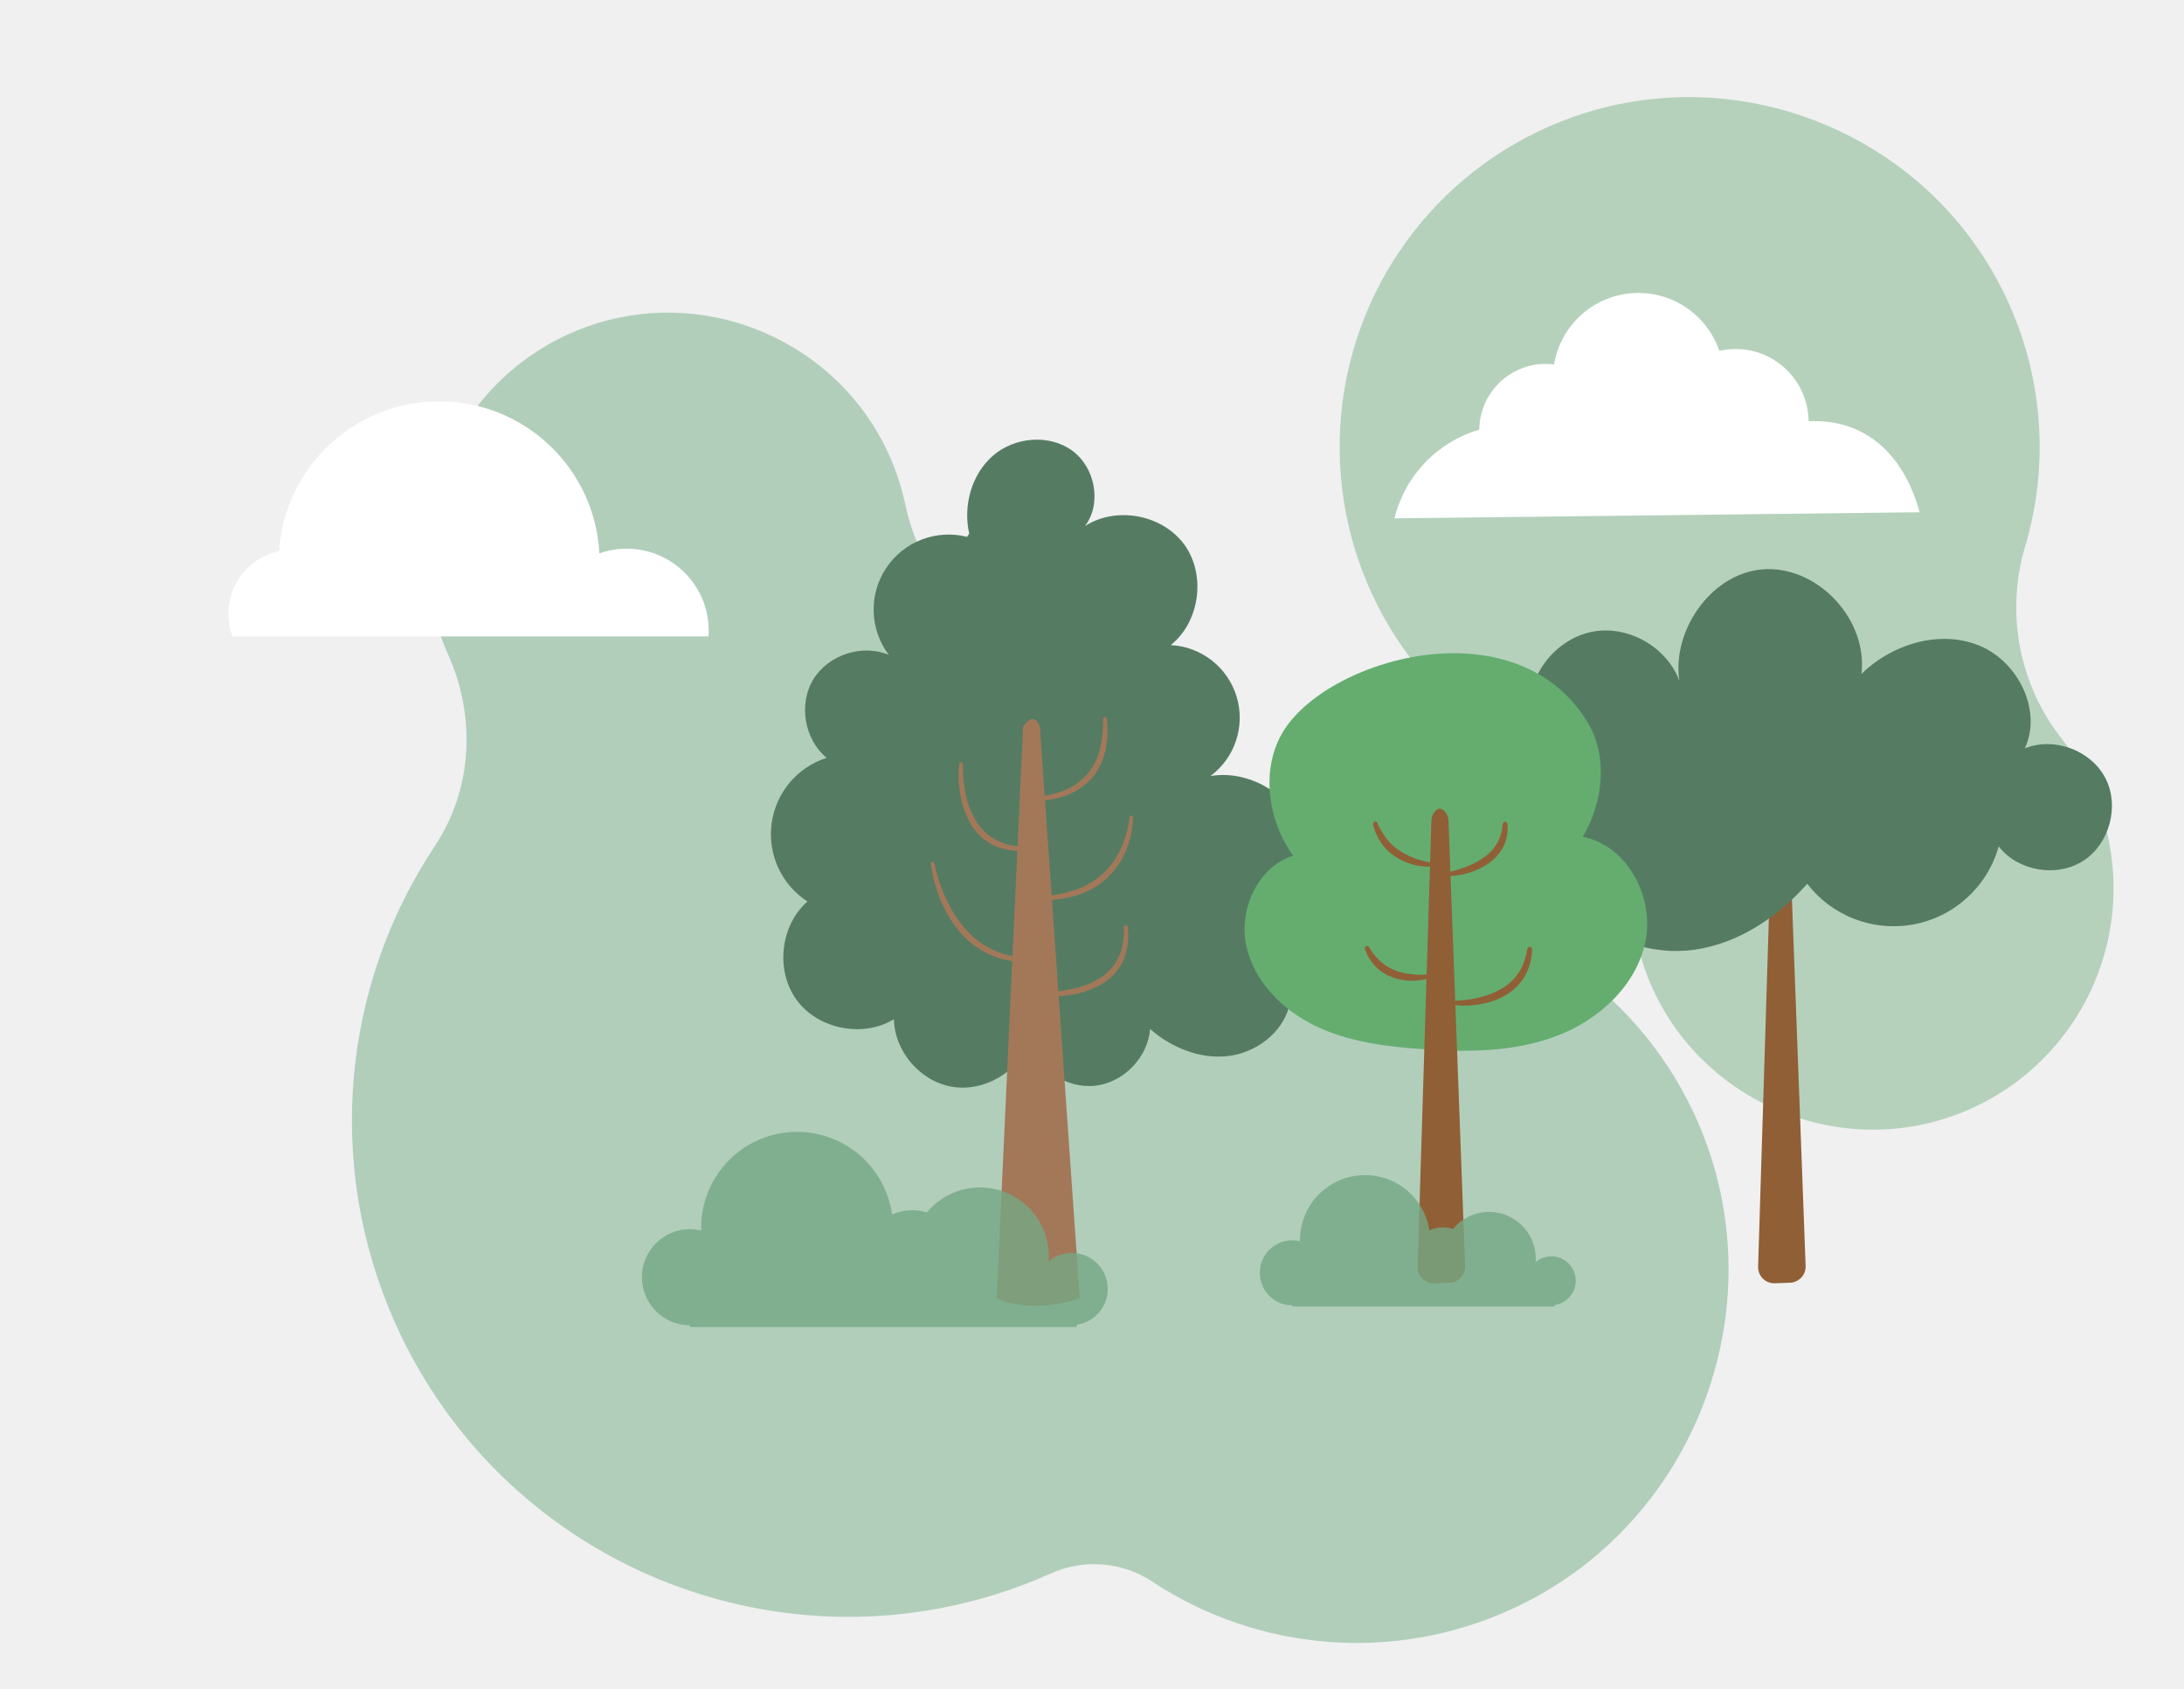
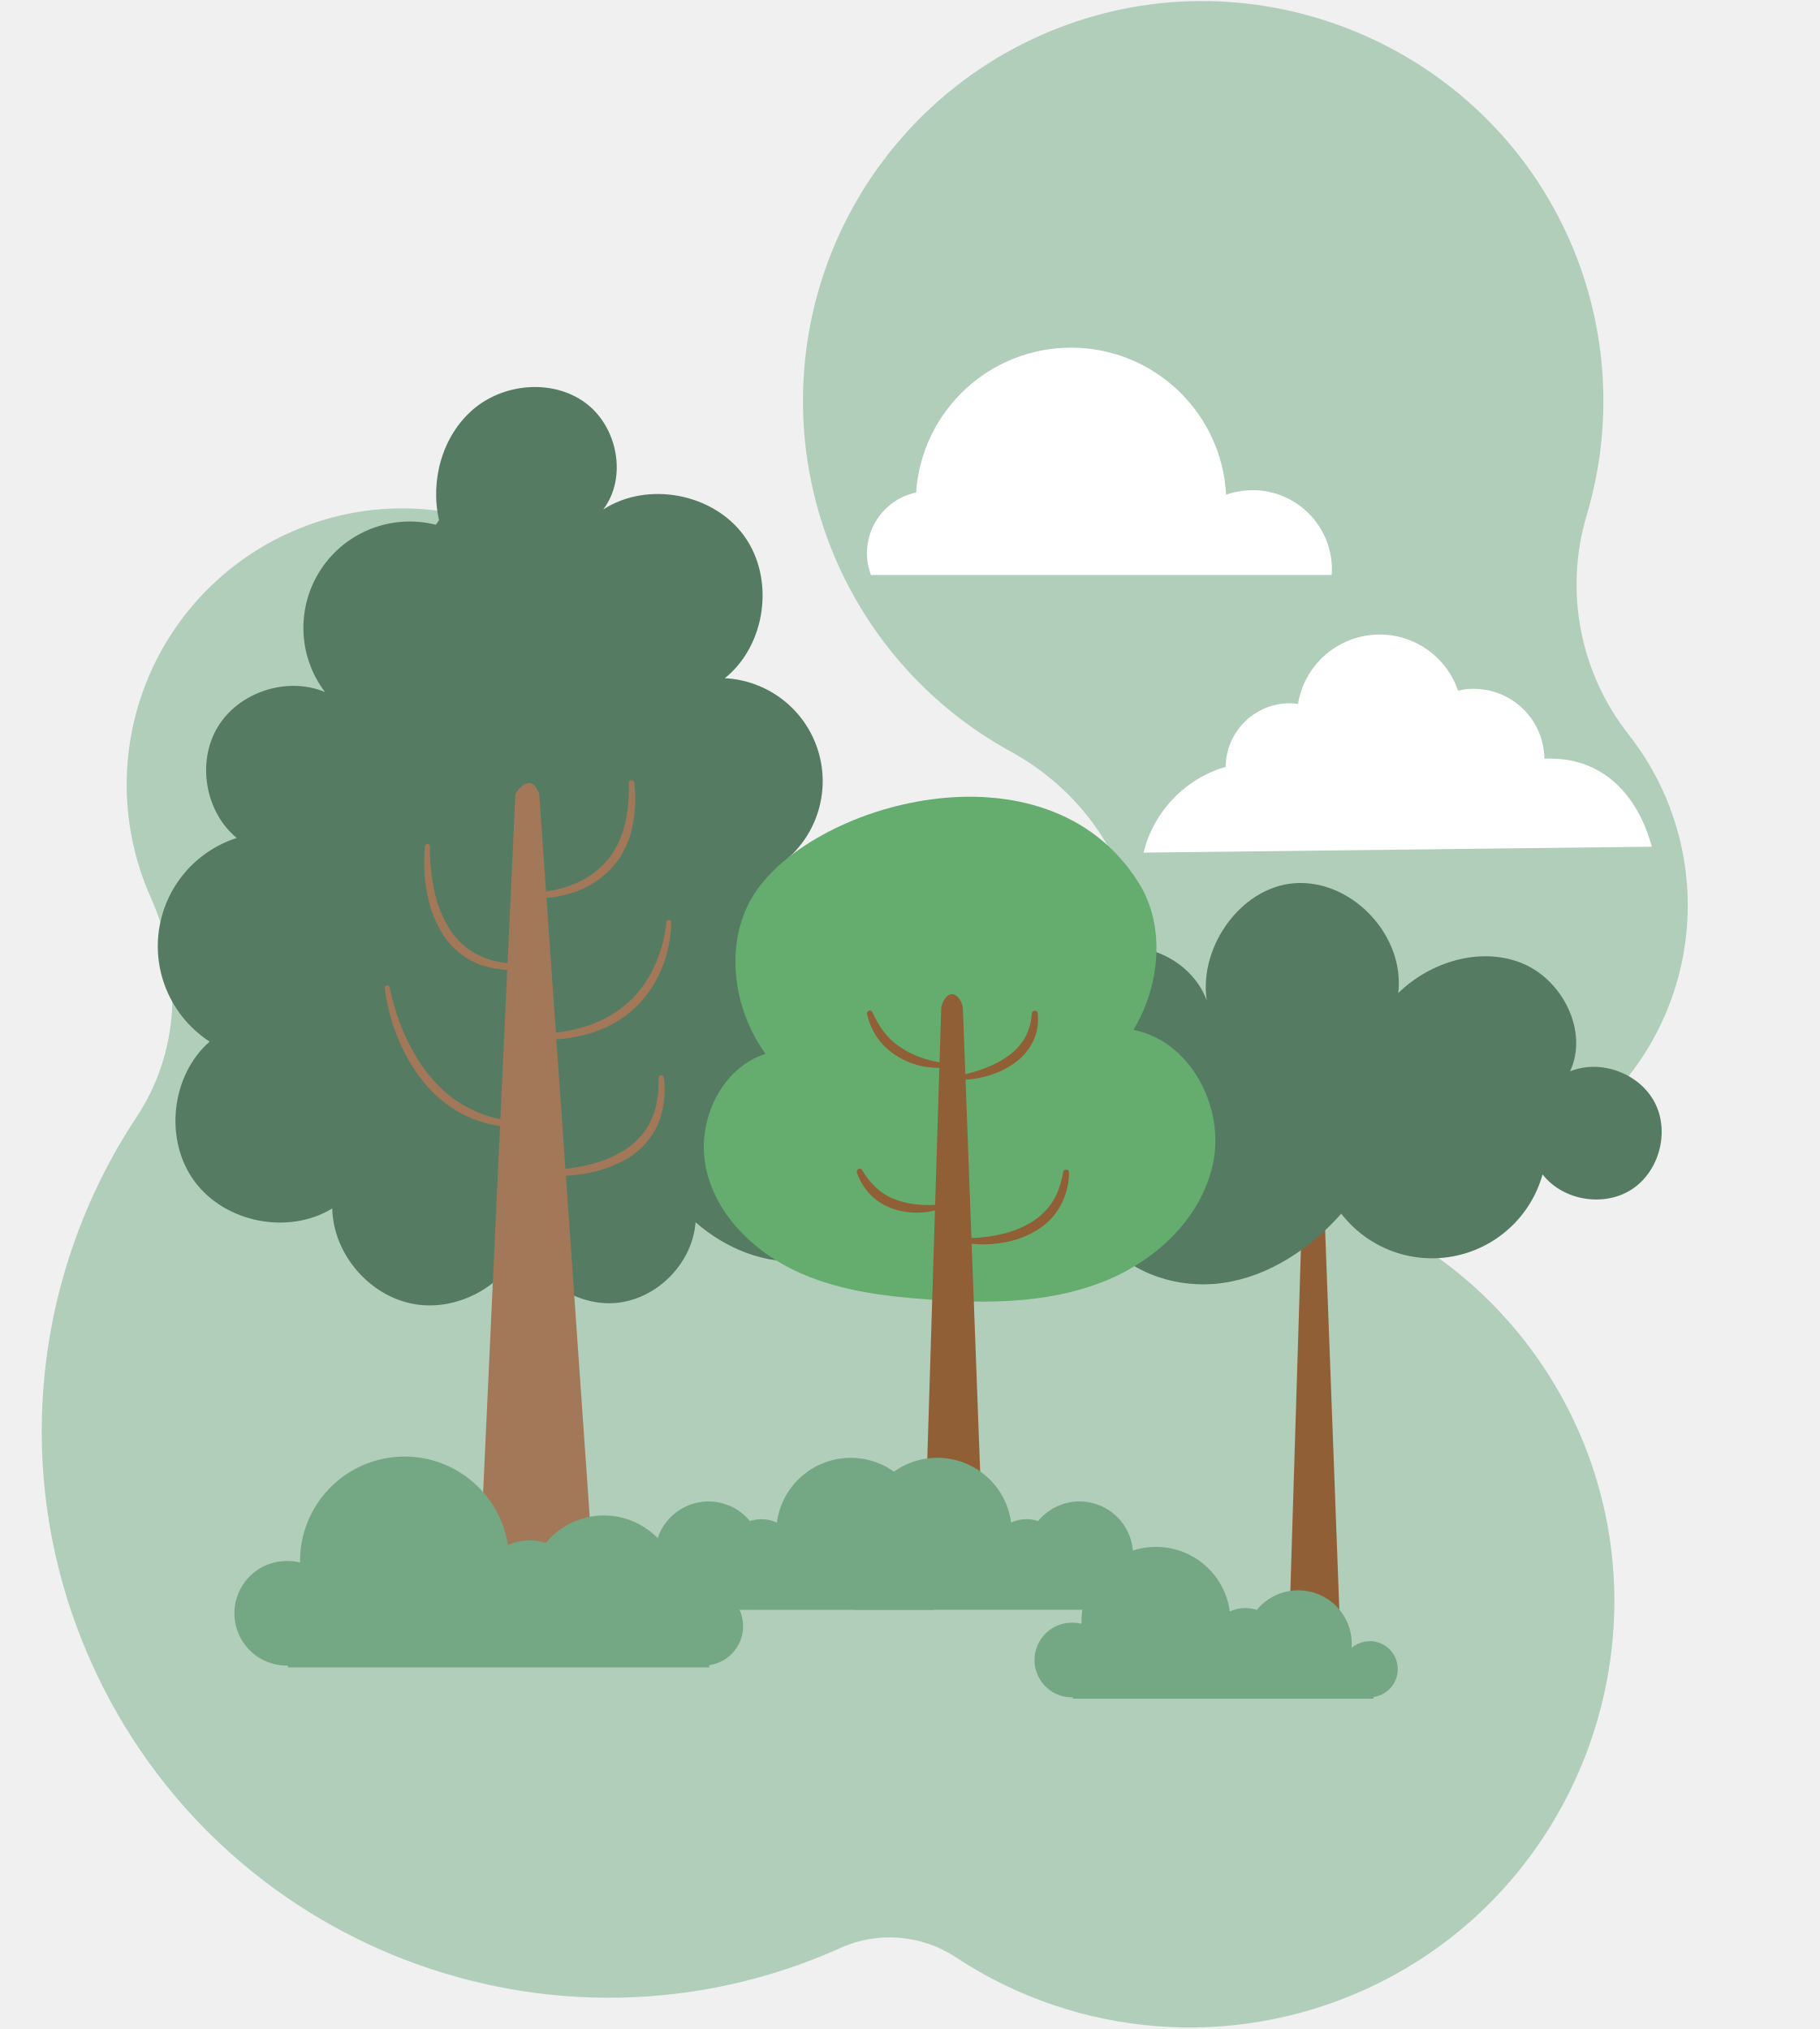
- <svg xmlns="http://www.w3.org/2000/svg" id="Capa_1" data-name="Capa 1" viewBox="0 0 841 650">
+ <svg xmlns="http://www.w3.org/2000/svg" id="Capa_1" data-name="Capa 1" viewBox="0 0 806.01 899.01">
  <defs>
-     <style>.cls-forest-1{fill:#a6c9af;}.cls-forest-1,.cls-forest-4,.cls-forest-7{opacity:0.8;}.cls-forest-2{fill:#905f36;}.cls-forest-3{fill:#557c63;}.cls-forest-4{fill:#a1c6ae;}.cls-forest-5{fill:#fff;}.cls-forest-6{fill:#a37858;}.cls-forest-7{fill:#74a884;}.cls-forest-8{fill:#64ad6f;}</style>
+     <style>.cls-forest-1{fill:#a1c6ae;opacity:0.8;}.cls-forest-1,.cls-forest-6{isolation:isolate;}.cls-forest-2{fill:#905f36;}.cls-forest-3{fill:#557c63;}.cls-forest-4{fill:#a37858;}.cls-forest-5{fill:#64ad6f;}.cls-forest-6{fill:#74a884;}.cls-forest-7{fill:#fff;}</style>
  </defs>
-   <path class="cls-forest-1" d="M628.55,352.26a93,93,0,0,0,7.63,27.88c20.24,45.07,73.1,66.51,119,48.29A93,93,0,0,0,794,284.53a81.86,81.86,0,0,1-14.22-74,134.2,134.2,0,0,0-5.49-92C745.57,52,668.28,20.07,600.91,46.85A134.76,134.76,0,0,0,586,290.36C609.3,303.05,625.62,325.92,628.55,352.26Z" />
-   <path class="cls-forest-2" d="M688.9,316.12l6.4,171.29a6.22,6.22,0,0,1-6,6.43l-5.86.22a6.21,6.21,0,0,1-6.44-6.39l5.3-171.57a6,6,0,0,1,1.21-3.49c.91-1.17,2.29-2.06,4-.2A5.85,5.85,0,0,1,688.9,316.12Z" />
-   <path class="cls-forest-3" d="M696,340.17c-11.32,12.82-26.42,23-43.34,25.44s-35.58-3.8-45.31-17.86-8-35.74,5.54-46.18C599.41,298.85,588.82,285.71,589,272s11.17-26.57,24.73-28.89,28.17,6.1,32.94,19c-3-20.24,13.44-42.71,33.89-43s38.68,20,36.23,40.33c11.67-11.38,29.73-17,44.92-11.08s24.86,25,18,39.76c11.19-4.56,25.42.69,31,11.41s1.64,25.38-8.53,31.9-25.12,4-32.54-5.57a42,42,0,0,1-74.25,13.68" />
-   <path class="cls-forest-4" d="M581.59,619.75c72.27-32.71,104.25-119.33,70.67-191.2A143.27,143.27,0,0,0,528.13,346.1a58.21,58.21,0,0,1-45.43-24.59,190.43,190.43,0,0,0-83.77-66.76,84.4,84.4,0,0,1-50.33-60.6,93.8,93.8,0,0,0-8.1-22.88c-21.13-41.69-70.93-61.39-114.83-45.37a93.2,93.2,0,0,0-53.38,125.48c.06.15.13.3.2.45,10.82,24,9.56,51.89-5,73.82A190.84,190.84,0,0,0,152,509C194.88,605.43,307.76,648.81,404.14,606l.57-.25a40.63,40.63,0,0,1,39.07,3.22A143.07,143.07,0,0,0,581.59,619.75Z" />
-   <path class="cls-forest-5 animate-cloud" d="M241.3,211.24a31.47,31.47,0,0,0-10.5,1.82,61.77,61.77,0,0,0-123.32-.9A24.72,24.72,0,0,0,89.5,245H272.8c.05-.72.11-1.43.11-2.16A31.6,31.6,0,0,0,241.3,211.24Z" />
-   <path class="cls-forest-3" d="M373.22,205.44c-2.42-10.7.84-22.79,9.14-30s21.55-8.4,30.44-2,11.62,20.36,5,29.1c12-7.79,29.92-4.43,38.3,7.2s5.92,29.66-5.27,38.62a28,28,0,0,1,15.31,50.4c15.94-2.66,33,8.45,37,24.11s-5.63,33.57-20.89,38.88c10.54,2.55,16.93,15.05,14.22,25.55s-13,18.11-23.76,19.3-21.69-3.29-29.84-10.45c-.85,11-10.24,20.66-21.18,21.86s-22.2-6.25-25.39-16.78c-4.3,11.62-17.46,19.24-29.69,17.17s-22.15-13.59-22.39-26c-11.92,7.27-29.16,3.87-37.43-7.39s-6.37-28.72,4.13-37.93a30.88,30.88,0,0,1,7.39-55.31c-8.58-7.07-10.9-20.66-5.15-30.17s18.86-13.78,29.11-9.47a28.88,28.88,0,0,1,30.11-45.44" />
-   <path class="cls-forest-6" d="M400.42,279.81l15.37,220s-17.43,6.53-32,0l10.17-220S397.91,273.08,400.42,279.81Z" />
-   <path class="cls-forest-6" d="M370.74,294.12a48.76,48.76,0,0,0,.27,6,47.22,47.22,0,0,0,.93,6A31.49,31.49,0,0,0,376.41,317a19.45,19.45,0,0,0,8.88,7.2,13.29,13.29,0,0,0,1.38.49,9.52,9.52,0,0,0,1.41.41l1.43.33,1.47.21a29.26,29.26,0,0,0,3,.27c1,0,2,0,3,0h0a.74.74,0,0,1,.09,1.47,27.4,27.4,0,0,1-12.58-1.14,20.6,20.6,0,0,1-10-7.92,31.91,31.91,0,0,1-4.58-11.81A44.1,44.1,0,0,1,369.4,294a.67.67,0,0,1,.74-.6.67.67,0,0,1,.6.68Z" />
-   <path class="cls-forest-6" d="M397.08,306.71a35.1,35.1,0,0,0,5.85-.5,33.23,33.23,0,0,0,5.67-1.46,23.34,23.34,0,0,0,9.6-6.15,19.81,19.81,0,0,0,3.27-4.67l.34-.63.29-.66c.19-.44.4-.87.57-1.32.3-.92.65-1.82.88-2.77a33.55,33.55,0,0,0,1-5.76c.1-1,.14-2,.21-3s0-2,0-3v0a.74.74,0,0,1,.75-.72.75.75,0,0,1,.72.68c.08,1,.16,2,.22,3.06s0,2.05,0,3.08a35.76,35.76,0,0,1-.83,6.16,25.22,25.22,0,0,1-2.12,5.92,21.75,21.75,0,0,1-3.62,5.2,24.77,24.77,0,0,1-10.66,6.54A31.78,31.78,0,0,1,397,308.05a.67.67,0,0,1-.61-.73.69.69,0,0,1,.67-.61Z" />
-   <path class="cls-forest-6" d="M436.27,314.67a34,34,0,0,1-2.87,13.22,30.22,30.22,0,0,1-8.08,11,28.56,28.56,0,0,1-5.73,3.78,30.68,30.68,0,0,1-6.38,2.45,42.3,42.3,0,0,1-6.67,1.23c-1.12.11-2.24.14-3.36.2s-2.25,0-3.37,0a.73.73,0,0,1,0-1.46h0l3.26-.22c1.08-.13,2.16-.23,3.23-.4a40.72,40.72,0,0,0,6.3-1.41,30.51,30.51,0,0,0,11.19-5.94,27.2,27.2,0,0,0,4.39-4.58A33,33,0,0,0,431.5,327a34.74,34.74,0,0,0,2.24-6,33.83,33.83,0,0,0,1.19-6.32v-.06a.67.67,0,0,1,1.34.07Z" />
-   <path class="cls-forest-6" d="M359.82,332.45a58.26,58.26,0,0,0,1.85,6.91,59.56,59.56,0,0,0,2.61,6.65,55.48,55.48,0,0,0,3.39,6.26,41,41,0,0,0,4.29,5.61c.41.42.78.87,1.21,1.28l1.26,1.22c.89.76,1.77,1.54,2.73,2.21a31.45,31.45,0,0,0,6.07,3.47c.27.12.53.25.81.35l.82.3c.56.19,1.1.42,1.66.58a31.18,31.18,0,0,0,3.43.84,41.58,41.58,0,0,0,7.06.79h0a.72.72,0,0,1,.69.77.74.74,0,0,1-.7.69,34.51,34.51,0,0,1-14.63-2.32,29.94,29.94,0,0,1-6.58-3.63,32.41,32.41,0,0,1-5.6-5,45.23,45.23,0,0,1-7.85-12.59,53.63,53.63,0,0,1-3.88-14.23.67.67,0,0,1,1.33-.22Z" />
-   <path class="cls-forest-6" d="M400.48,382a54,54,0,0,0,5.95-.26,50.19,50.19,0,0,0,5.88-.87,33.64,33.64,0,0,0,10.92-4.11,21.28,21.28,0,0,0,4.42-3.64,20.15,20.15,0,0,0,1.77-2.23l.73-1.22c.26-.41.43-.86.65-1.28a19.69,19.69,0,0,0,1.65-5.52,23.35,23.35,0,0,0,.34-2.91,14.63,14.63,0,0,0,0-1.48l0-1.48v0a.73.73,0,0,1,1.46-.07,24.61,24.61,0,0,1-1.53,12.38,20.32,20.32,0,0,1-8.32,9.48,33.66,33.66,0,0,1-11.77,4.17,46.37,46.37,0,0,1-12.34.42.67.67,0,0,1,.08-1.34Z" />
-   <path class="cls-forest-7" d="M412.7,482.38a13.83,13.83,0,0,0-8.92,3.25c.05-.65.1-1.31.1-2a26.53,26.53,0,0,0-47-16.83,18.39,18.39,0,0,0-13.36.78A36.94,36.94,0,0,0,270,473.23c0,.17,0,.34,0,.52a18.12,18.12,0,0,0-4.32-.53,18.49,18.49,0,1,0,0,37v.69H414.64V510a13.9,13.9,0,0,0-1.94-27.66Z" />
-   <path class="cls-forest-8" d="M611.1,277.67c8.19,13.16,6.37,31.24-1.65,44.51,17.13,3.22,27.68,23.19,24.17,40.27s-18,30.31-34.37,36.46-34.24,6.24-51.64,5c-14.12-1-28.48-2.8-41.23-9s-23.75-17.32-26.54-31.2,4.63-30,18.12-34.28c-9.72-13.41-12.51-32.79-4.24-47.14C510.29,253.66,583,232.49,611.1,277.67Z" />
-   <path class="cls-forest-2" d="M557.78,316.12l6.4,171.29a6.2,6.2,0,0,1-6,6.43l-5.87.22a6.2,6.2,0,0,1-6.43-6.39l5.3-171.57a5.92,5.92,0,0,1,1.21-3.49c.91-1.17,2.29-2.06,4-.2A5.9,5.9,0,0,1,557.78,316.12Z" />
-   <path class="cls-forest-2" d="M550.68,333.66a22.66,22.66,0,0,1-7.24-1,23.1,23.1,0,0,1-6.64-3.19,25.08,25.08,0,0,1-2.87-2.39,21.78,21.78,0,0,1-2.33-2.92,20.07,20.07,0,0,1-2.87-6.76.9.9,0,0,1,.65-1.09.89.89,0,0,1,1,.48l0,.08a28,28,0,0,0,3.33,5.74,19.53,19.53,0,0,0,4.68,4.51,26.11,26.11,0,0,0,5.81,3.1,34.12,34.12,0,0,0,6.45,1.78h.07a.82.82,0,0,1,.68.94A.83.83,0,0,1,550.68,333.66Z" />
-   <path class="cls-forest-2" d="M558.45,335.61a46.79,46.79,0,0,0,7.22-2.34,28.9,28.9,0,0,0,6.44-3.67,16.9,16.9,0,0,0,4.66-5.42,17.67,17.67,0,0,0,1.89-7v0a.9.9,0,0,1,1.79,0,15.82,15.82,0,0,1-1.28,8.21,17.13,17.13,0,0,1-5.3,6.52,25.93,25.93,0,0,1-7.29,3.81,29.81,29.81,0,0,1-8,1.56.82.82,0,0,1-.23-1.62Z" />
-   <path class="cls-forest-2" d="M549.54,376.84a22.18,22.18,0,0,1-7.15.71,21.15,21.15,0,0,1-7.09-1.63,17.05,17.05,0,0,1-1.67-.8l-1.58-1c-.51-.36-1-.78-1.45-1.17-.23-.2-.48-.39-.7-.61l-.62-.69a17.65,17.65,0,0,1-3.68-6.25.9.9,0,0,1,1.59-.81l0,.09a23.55,23.55,0,0,0,4,5.1,17,17,0,0,0,5.25,3.48,23.9,23.9,0,0,0,6.2,1.7,33.48,33.48,0,0,0,6.56.24h.07a.82.82,0,0,1,.27,1.61Z" />
-   <path class="cls-forest-2" d="M560.45,385.27a43,43,0,0,0,4.78-.42,39.12,39.12,0,0,0,4.71-.89,30.49,30.49,0,0,0,8.68-3.54,19.16,19.16,0,0,0,3.61-2.84,17.94,17.94,0,0,0,2.86-3.57,18.25,18.25,0,0,0,1.94-4.2,28.8,28.8,0,0,0,1.15-4.59v0a.9.9,0,0,1,1.78.2,21.56,21.56,0,0,1-2.57,10,20.05,20.05,0,0,1-7.26,7.51,28.26,28.26,0,0,1-9.64,3.6,34.9,34.9,0,0,1-10.15.45.82.82,0,0,1-.72-.91.81.81,0,0,1,.78-.73Z" />
-   <path class="cls-forest-7" d="M597.38,483.69a9.37,9.37,0,0,0-6.06,2.21c0-.45.07-.89.07-1.34a18,18,0,0,0-31.91-11.41,12.38,12.38,0,0,0-3.86-.62,12.6,12.6,0,0,0-5.21,1.14,25.06,25.06,0,0,0-49.83,3.81c0,.12,0,.24,0,.36a12.31,12.31,0,0,0-2.93-.36,12.54,12.54,0,1,0,0,25.08V503h101v-.57a9.43,9.43,0,0,0-1.31-18.77Z" />
-   <path class="cls-forest-5 animate-cloud" d="M698.27,162.13l-1.82,0A28.15,28.15,0,0,0,668,134.36a27.74,27.74,0,0,0-5.94.71,32.92,32.92,0,0,0-63.63,5.25,25.52,25.52,0,0,0-28.79,25.09,47.32,47.32,0,0,0-32.67,34.15l202.22-2.35C733.73,177,720.14,161.87,698.27,162.13Z" />
+   <path class="cls-forest-1" d="M604.74,881.51c95-43,137-156.77,92.81-251.27A188.06,188.06,0,0,0,534.41,521.92a76.57,76.57,0,0,1-59.76-32.34,250.15,250.15,0,0,0-110.12-87.76,110.68,110.68,0,0,1-66.12-79.59,119,119,0,0,0-10.7-30.06c-27.78-54.82-93.18-80.67-150.89-59.63a122.48,122.48,0,0,0-70.09,165c.12.24.12.36.24.6,14.19,31.5,12.63,68.17-6.61,97C14.68,564.24,4,654.65,40.16,736,96.55,862.76,244.91,919.74,371.5,863.48l.72-.36a53.22,53.22,0,0,1,51.34,4.21A188,188,0,0,0,604.74,881.51Z" />
+   <path class="cls-forest-1" d="M503.86,414.63a123.87,123.87,0,0,0,10,36.7c26.72,59.33,96.28,87.49,156.69,63.54a122.43,122.43,0,0,0,51-189.3,107.35,107.35,0,0,1-18.65-97.35,176.93,176.93,0,0,0-7.22-120.95C657.78,19.78,556.09-22.34,467.52,12.92A177.2,177.2,0,0,0,448,333.15C478.59,350,500,380.09,503.86,414.63Z" />
+   <path class="cls-forest-2" d="M585.65,508.57,593.4,715.8a7.53,7.53,0,0,1-7.26,7.78l-7.09.26a7.51,7.51,0,0,1-7.79-7.22,4.34,4.34,0,0,1,0-.51l6.41-207.56a7.26,7.26,0,0,1,1.46-4.23c1.1-1.41,2.77-2.49,4.84-.24A7,7,0,0,1,585.65,508.57Z" />
+   <path class="cls-forest-3" d="M594.24,537.67c-13.69,15.5-32,27.82-52.43,30.77s-43-4.59-54.81-21.6-9.68-43.24,6.7-55.87c-16.31-3.29-29.12-19.19-28.9-35.78s13.51-32.14,29.91-34.95,34.08,7.38,39.85,23c-3.62-24.49,16.26-51.67,41-52S622.36,415.4,619.4,440c14.11-13.77,36-20.57,54.34-13.41s30.08,30.25,21.78,48.1c13.53-5.51,30.75.84,37.5,13.81s2,30.7-10.32,38.59-30.39,4.84-39.37-6.74a50.81,50.81,0,0,1-89.82,16.55" />
+   <path class="cls-forest-3" d="M194.49,230.48c-4-17.45,1.37-37.17,14.91-48.93s35.15-13.7,49.65-3.26,19,33.21,8.16,47.46c19.57-12.7,48.8-7.22,62.47,11.75s9.66,48.38-8.59,63a45.67,45.67,0,0,1,25,82.21c26-4.33,53.83,13.79,60.35,39.33s-9.18,54.76-34.07,63.42c17.19,4.16,27.61,24.55,23.19,41.68s-21.2,29.54-38.75,31.48-35.38-5.37-48.68-17.05c-1.38,18-16.7,33.7-34.55,35.66S237.34,567,232.14,549.85c-7,18.95-28.48,31.38-48.43,28s-36.13-22.17-36.52-42.41c-19.45,11.86-47.57,6.31-61.06-12.06s-10.39-46.84,6.74-61.87a50.37,50.37,0,0,1,12-90.22c-14-11.53-17.78-33.7-8.4-49.21s30.77-22.48,47.49-15.45a47.11,47.11,0,0,1,49.11-74.12" />
+   <path class="cls-forest-4" d="M238.86,351.79l25.07,358.86s-28.43,10.65-52.2,0l16.59-358.86S234.76,340.82,238.86,351.79Z" />
+   <path class="cls-forest-4" d="M190.45,375.14a78,78,0,0,0,.44,9.78,77.18,77.18,0,0,0,1.51,9.79,51.61,51.61,0,0,0,7.29,17.75,31.76,31.76,0,0,0,14.49,11.74,20.06,20.06,0,0,0,2.25.8,15.5,15.5,0,0,0,2.3.67l2.33.54,2.4.34a47.24,47.24,0,0,0,4.89.44h4.9a1.22,1.22,0,0,1,1.16,1.25,1.21,1.21,0,0,1-1,1.15,44.66,44.66,0,0,1-20.52-1.86,33.67,33.67,0,0,1-16.31-12.92,52.17,52.17,0,0,1-7.47-19.26,72.37,72.37,0,0,1-.83-20.41,1.09,1.09,0,0,1,1.2-1h0a1.1,1.1,0,0,1,1,1.11Z" />
+   <path class="cls-forest-4" d="M233.41,395.67a57.5,57.5,0,0,0,9.54-.81,54.62,54.62,0,0,0,9.25-2.38,38.07,38.07,0,0,0,15.66-10,32.19,32.19,0,0,0,5.33-7.61l.56-1,.47-1.08c.31-.72.65-1.42.93-2.15.49-1.5,1.06-3,1.44-4.52a55.41,55.41,0,0,0,1.63-9.39c.16-1.64.23-3.27.34-4.9s0-3.26,0-4.89h0a1.21,1.21,0,0,1,1.22-1.18A1.24,1.24,0,0,1,281,346.8c.13,1.63.26,3.27.36,5s0,3.35,0,5A57.82,57.82,0,0,1,280,366.87a40.85,40.85,0,0,1-3.45,9.65A35.65,35.65,0,0,1,270.6,385a40.33,40.33,0,0,1-17.39,10.67,51.93,51.93,0,0,1-19.93,2.19,1.1,1.1,0,0,1-1-1.18h0a1.12,1.12,0,0,1,1.09-1Z" />
+   <path class="cls-forest-4" d="M297.34,408.66a55.42,55.42,0,0,1-4.69,21.56,49.05,49.05,0,0,1-13.18,17.94,46.08,46.08,0,0,1-9.34,6.17,50.89,50.89,0,0,1-10.41,4,69.21,69.21,0,0,1-10.88,2c-1.83.18-3.65.23-5.48.33s-3.67,0-5.5,0a1.19,1.19,0,0,1,0-2.38h0l5.32-.36c1.76-.21,3.52-.38,5.27-.65a68.17,68.17,0,0,0,10.28-2.3A49.87,49.87,0,0,0,277,445.28a44.8,44.8,0,0,0,7.16-7.47,54.11,54.11,0,0,0,5.42-9,56.75,56.75,0,0,0,3.65-9.79,55.63,55.63,0,0,0,1.94-10.31v-.1a1.1,1.1,0,0,1,2.19.12h0Z" />
+   <path class="cls-forest-4" d="M172.63,437.66a97.52,97.52,0,0,0,3,11.27,96.1,96.1,0,0,0,4.26,10.85A89.76,89.76,0,0,0,185.44,470a66,66,0,0,0,7,9.15c.66.68,1.27,1.42,2,2.09l2.05,2c1.46,1.24,2.89,2.51,4.46,3.6a51.11,51.11,0,0,0,9.9,5.66c.44.2.86.41,1.32.57l1.34.49c.91.31,1.79.69,2.71.95a50.63,50.63,0,0,0,5.59,1.37,67.61,67.61,0,0,0,11.52,1.29h0a1.17,1.17,0,0,1,1.12,1.22v0a1.21,1.21,0,0,1-1.14,1.13,56.19,56.19,0,0,1-23.86-3.79,48.48,48.48,0,0,1-10.74-5.92,52.78,52.78,0,0,1-9.13-8.15,74,74,0,0,1-12.81-20.54,87.79,87.79,0,0,1-6.32-23.21,1.09,1.09,0,1,1,2.16-.36Z" />
+   <path class="cls-forest-4" d="M239,518.48a87.22,87.22,0,0,0,9.7-.42,81.51,81.51,0,0,0,9.59-1.42,55,55,0,0,0,17.82-6.7,35.16,35.16,0,0,0,7.21-5.94,33.6,33.6,0,0,0,2.88-3.64l1.19-2c.43-.67.7-1.4,1.06-2.09a31.8,31.8,0,0,0,2.69-9,38,38,0,0,0,.56-4.75c0-.8,0-1.61,0-2.41V477.7h0a1.19,1.19,0,0,1,2.38-.11h0a40.11,40.11,0,0,1-2.49,20.19A33.18,33.18,0,0,1,278,513.25a55,55,0,0,1-19.19,6.8,75.84,75.84,0,0,1-20.13.68,1.09,1.09,0,1,1,.13-2.18h0Z" />
+   <path class="cls-forest-5" d="M504.5,391.29c12,19.23,9.31,45.66-2.42,65.06,25,4.7,40.46,33.89,35.33,58.86s-26.31,44.3-50.23,53.29-50.05,9.12-75.49,7.31c-20.64-1.46-41.63-4.09-60.26-13.16s-34.72-25.31-38.8-45.6,6.77-43.85,26.49-50.11c-14.21-19.6-18.29-47.93-6.2-68.9C357.14,356.19,463.42,325.25,504.5,391.29Z" />
+   <path class="cls-forest-2" d="M426.56,447.49l9.35,250.37a9.06,9.06,0,0,1-8.71,9.4h-.06l-8.58.32a9,9,0,0,1-9.39-8.71c0-.21,0-.42,0-.63l7.75-250.78a8.63,8.63,0,0,1,1.77-5.1c1.33-1.71,3.35-3,5.85-.3A8.64,8.64,0,0,1,426.56,447.49Z" />
+   <path class="cls-forest-2" d="M416.18,473.13a33.25,33.25,0,0,1-10.58-1.47,33.72,33.72,0,0,1-9.71-4.66,37.81,37.81,0,0,1-4.19-3.49,31.15,31.15,0,0,1-3.41-4.27,29.48,29.48,0,0,1-4.19-9.88,1.31,1.31,0,0,1,.95-1.59,1.29,1.29,0,0,1,1.46.7v.11a40.61,40.61,0,0,0,4.87,8.39,28.22,28.22,0,0,0,6.84,6.6,38.26,38.26,0,0,0,8.49,4.53,50.49,50.49,0,0,0,9.43,2.6h.1a1.19,1.19,0,0,1,1,1.37h0A1.22,1.22,0,0,1,416.18,473.13Z" />
+   <path class="cls-forest-2" d="M427.54,476a69.81,69.81,0,0,0,10.55-3.42,42.25,42.25,0,0,0,9.42-5.37,24.72,24.72,0,0,0,6.81-7.92A25.9,25.9,0,0,0,457.08,449h0a1.32,1.32,0,0,1,2.62,0,23.12,23.12,0,0,1-1.88,12,25.09,25.09,0,0,1-7.74,9.53,38.07,38.07,0,0,1-10.66,5.57,43.57,43.57,0,0,1-11.69,2.28,1.2,1.2,0,0,1-.34-2.37Z" />
+   <path class="cls-forest-2" d="M414.51,536.24a32.56,32.56,0,0,1-10.45,1,31.1,31.1,0,0,1-10.36-2.38c-.83-.35-1.65-.74-2.44-1.17L389,532.27c-.75-.53-1.46-1.14-2.12-1.71-.34-.3-.7-.57-1-.9l-.91-1a25.78,25.78,0,0,1-5.38-9.14,1.32,1.32,0,0,1,2.33-1.18v.13a34.25,34.25,0,0,0,5.84,7.45,24.74,24.74,0,0,0,7.68,5.09,34.7,34.7,0,0,0,9.06,2.48,48.82,48.82,0,0,0,9.59.35h.1A1.21,1.21,0,0,1,415.4,535a1.2,1.2,0,0,1-.89,1.24Z" />
+   <path class="cls-forest-2" d="M430.46,548.56a63,63,0,0,0,7-.61,57.14,57.14,0,0,0,6.88-1.3A44.58,44.58,0,0,0,457,541.47a27.84,27.84,0,0,0,5.28-4.15,26.27,26.27,0,0,0,4.18-5.21,26.91,26.91,0,0,0,2.83-6.14,40.92,40.92,0,0,0,1.68-6.71h0a1.32,1.32,0,0,1,2.61.29,31.53,31.53,0,0,1-3.76,14.62,29.32,29.32,0,0,1-10.61,11,41.24,41.24,0,0,1-14.09,5.27,51,51,0,0,1-14.84.65,1.19,1.19,0,0,1-1.05-1.33h0a1.18,1.18,0,0,1,1.14-1.06Z" />
+   <path class="cls-forest-6" d="M509.84,687.82a12.38,12.38,0,0,0-8,2.91c0-.59.09-1.17.09-1.76a23.73,23.73,0,0,0-42.07-15.05,16.29,16.29,0,0,0-5.09-.82,16.64,16.64,0,0,0-6.87,1.51,33,33,0,0,0-65.71,5v.47a16.18,16.18,0,0,0-3.86-.47,16.54,16.54,0,1,0,0,33.07h0v.58H511.52v-.75a12.43,12.43,0,0,0-1.73-24.75Z" />
+   <path class="cls-forest-6" d="M606.73,727.2a12.39,12.39,0,0,0-8,2.92c0-.6.1-1.18.1-1.77a23.74,23.74,0,0,0-42.08-15.05,16.28,16.28,0,0,0-5.09-.81,16.48,16.48,0,0,0-6.87,1.5,33,33,0,0,0-65.7,5v.48a16.81,16.81,0,0,0-3.87-.48,16.54,16.54,0,1,0,0,33.07h0v.58H608.41v-.75a12.43,12.43,0,0,0-1.73-24.75Z" />
+   <path class="cls-forest-6" d="M311.85,703.12a17.32,17.32,0,0,0-11.2,4.09c0-.83.13-1.65.13-2.48a33.27,33.27,0,0,0-59-21.09,23,23,0,0,0-16.77,1,46.32,46.32,0,0,0-92.1,7v.66a22.46,22.46,0,0,0-5.42-.66,23.18,23.18,0,1,0,0,46.35h0v.81H314.19v-1a17.43,17.43,0,0,0-2.42-34.69Z" />
+   <path class="cls-forest-6" d="M282.27,687.78a12.43,12.43,0,0,0-1.72,24.75v.75H413.72v-.58h0a16.54,16.54,0,0,0,0-33.07,16.18,16.18,0,0,0-3.86.47v-.47a33,33,0,0,0-65.71-5,16.57,16.57,0,0,0-6.87-1.51,16.33,16.33,0,0,0-5.09.82A23.73,23.73,0,0,0,290.12,689c0,.59.09,1.17.09,1.76a12.34,12.34,0,0,0-8-2.91Z" />
+   <path class="cls-forest-7 animate-cloud" d="M686.15,336.13h-2a31.33,31.33,0,0,0-31.67-30.92,30.72,30.72,0,0,0-6.62.79A36.65,36.65,0,0,0,575,311.84a28.42,28.42,0,0,0-31.82,24.54,27.61,27.61,0,0,0-.23,3.4,52.69,52.69,0,0,0-36.38,38l225.16-2.62C725.63,352.69,710.5,335.84,686.15,336.13Z" />
+   <path class="cls-forest-7 animate-cloud" d="M554.83,217.21a35.06,35.06,0,0,0-11.69,2,68.78,68.78,0,0,0-137.31-1,27.52,27.52,0,0,0-21.16,32.67,27.93,27.93,0,0,0,1.14,3.89h204.1c.05-.8.12-1.59.12-2.4a35.18,35.18,0,0,0-35.19-35.19Z" />
</svg>
